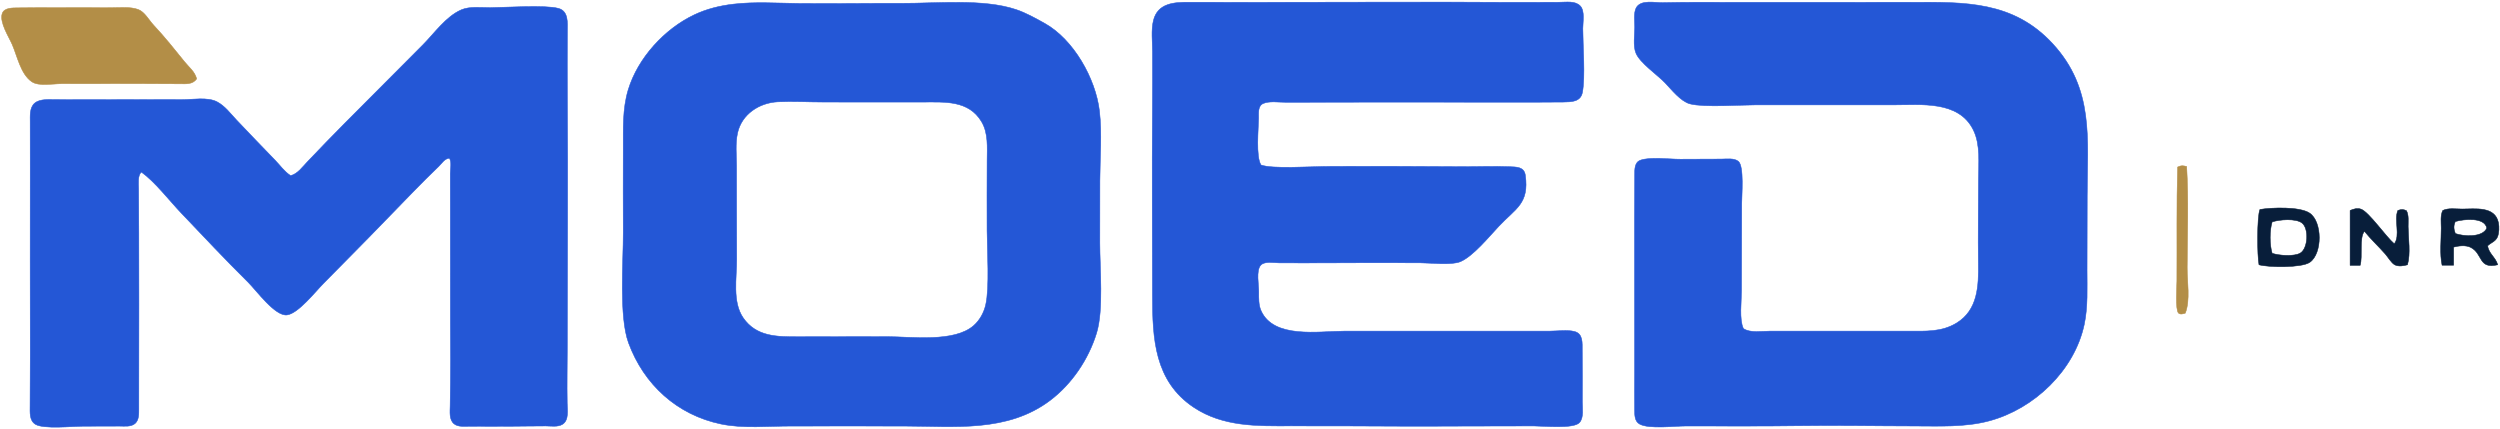
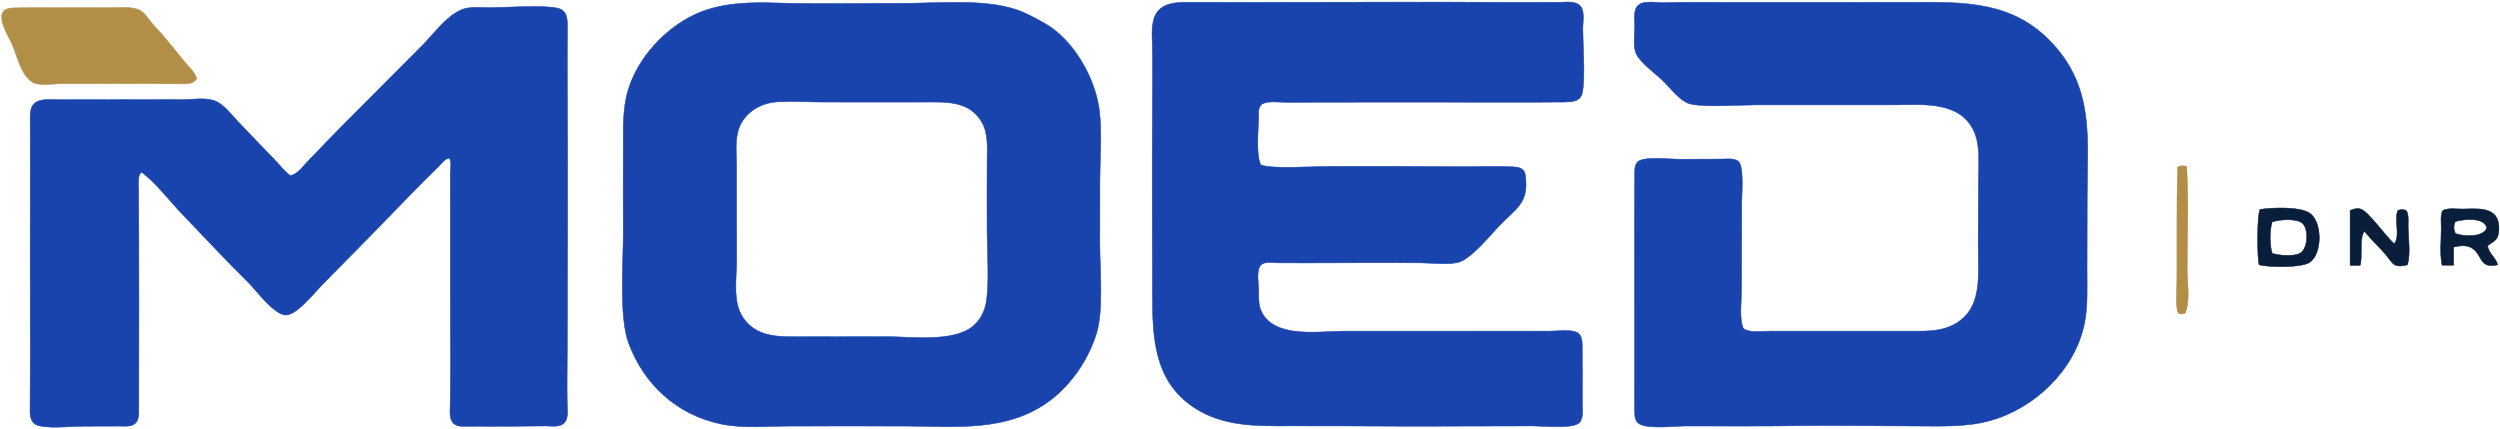
<svg xmlns="http://www.w3.org/2000/svg" viewBox="76 86 1224 210" width="1224" height="210">
  <path d="M0.17 0.17C474.72 0.17 949.28 0.17 1423.83 0.17C1423.83 124.09 1423.83 248.02 1423.83 371.95C949.28 371.95 474.72 371.95 0.17 371.95C0.17 248.02 0.17 124.09 0.17 0.17ZM693.39 166.77C690.79 162.76 692.13 149.07 692.21 143.86C692.25 141.37 691.74 137.83 694.52 136.65C697.59 135.35 702.07 136.1 705.36 136.07C713.33 136.02 721.3 136.09 729.28 136.05C757.63 135.92 785.98 136.09 814.33 136.04C823.41 136.02 832.5 136.09 841.58 135.96C845.45 135.9 849.85 135.84 850.75 131.26C852.24 123.68 850.97 108.37 850.95 100.01C850.94 96.87 852.07 91.39 849.69 88.91C847.19 86.31 842.81 87.09 839.58 87.09C830.72 87.1 821.86 87.2 813 87.14C776.9 86.88 740.79 87.12 704.69 87.12C689.19 87.12 673.68 87.17 658.18 87.1C650.82 87.06 642.79 87.52 640.7 96.08C639.55 100.78 640.26 106.47 640.27 111.3C640.28 121 640.32 130.71 640.24 140.41C639.99 170.58 640.23 200.75 640.25 230.91C640.27 251.63 641.17 272.59 660.45 285.43C674.8 294.99 691.48 294.57 708.01 294.52C725.95 294.47 743.9 294.59 761.84 294.66C783.54 294.73 805.25 294.5 826.96 294.54C831.47 294.55 846.54 296.1 849.35 292.86C851.51 290.38 850.7 285.77 850.71 282.74C850.76 274.32 850.75 265.9 850.66 257.49C850.63 254.01 851.15 249.42 846.9 248.31C843.3 247.38 838.64 248.11 834.93 248.11C826.96 248.12 818.98 248.11 811.01 248.11C785.32 248.14 759.62 248.1 733.93 248.13C721.71 248.15 699.42 252.03 693.35 237.97C692.18 235.26 692.26 231.81 692.28 228.92C692.31 225.62 690.87 218.41 693.27 215.83C695.19 213.78 699.52 214.68 702.03 214.69C709.56 214.72 717.1 214.76 724.63 214.71C740.13 214.59 755.64 214.63 771.14 214.67C776.23 214.68 786.68 215.99 791.11 214.06C797.34 211.34 805.06 201.84 809.79 196.81C818.09 187.97 824.77 185.74 822.8 171.77C822.21 167.6 818.37 167.75 815 167.61C807.25 167.29 799.49 167.64 791.74 167.6C769.38 167.48 746.99 167.33 724.63 167.49C717.84 167.54 698.77 168.81 693.39 166.77ZM929.57 246.86C927.46 242.45 928.64 233.31 928.64 228.25C928.63 214.07 928.74 199.9 928.74 185.72C928.74 181.73 929.98 167.38 927.11 165C925.03 163.27 921.18 163.89 918.66 163.88C912.01 163.86 905.37 163.93 898.72 163.96C893.5 163.98 883.78 162.71 879.1 164.46C876.15 165.57 876.36 169.19 876.34 171.77C876.27 178.64 876.26 185.5 876.26 192.37C876.25 217.84 876.25 243.31 876.3 268.79C876.31 274.76 876.2 280.75 876.31 286.73C876.35 289.26 876.29 292.33 878.84 293.67C883.52 296.14 895.82 294.58 901.38 294.57C919.76 294.55 938.15 294.72 956.53 294.44C975.34 294.14 994.2 294.56 1013.01 294.57C1025.35 294.57 1037.91 295.28 1049.95 292.06C1071.9 286.19 1091.66 267.38 1096.45 244.86C1098.29 236.21 1097.8 227.07 1097.81 218.28C1097.82 206.1 1097.85 193.92 1097.89 181.74C1097.98 153.87 1101.34 129.49 1081.02 107.43C1061.69 86.44 1037.95 87.03 1011.68 87.1C983.78 87.17 955.87 87.15 927.96 87.15C915.34 87.15 902.7 86.99 890.08 87.29C886.3 87.38 879.13 85.66 877.01 89.97C875.77 92.49 876.37 96.59 876.36 99.34C876.35 103.2 875.46 108.43 876.97 112.06C878.94 116.83 887.39 122.58 891.15 126.5C894.31 129.79 898.87 135.65 903.39 136.84C910.35 138.67 927.89 137.35 935.93 137.34C958.3 137.32 980.68 137.32 1003.05 137.35C1016.36 137.37 1035 135.07 1042.15 149.64C1045.72 156.9 1044.67 165.95 1044.67 173.76C1044.67 187.49 1044.4 201.24 1044.61 214.96C1044.79 225.93 1044.39 237.81 1033.92 244.17C1026.51 248.67 1018.73 248.1 1010.36 248.13C998.17 248.17 985.99 248.15 973.81 248.13C963.4 248.11 952.99 248.14 942.58 248.12C938.64 248.11 932.9 249.15 929.57 246.86ZM435.11 88.02C428.35 88.82 422 90.35 415.85 93.28C401.28 100.21 388.28 114.43 383.56 129.99C380.7 139.44 381.19 149.39 381.14 159.15C381.08 172.66 381.11 186.17 381.15 199.68C381.2 214.15 379 241.03 383.73 253.87C391.26 274.33 407.57 289.13 428.95 293.59C440.08 295.91 452.17 294.59 463.48 294.6C481.87 294.61 500.25 294.54 518.63 294.6C543.29 294.69 569.25 297.79 590.08 282.09C600.86 273.96 608.95 261.85 612.89 249.06C616.38 237.76 614.47 217.3 614.47 204.99C614.47 194.81 614.46 184.62 614.5 174.43C614.54 163.27 615.59 151.4 614.29 140.32C612.43 124.55 601.66 105.3 587.39 97.38C582.91 94.9 578.38 92.34 573.5 90.69C557.49 85.29 534.3 87.68 517.3 87.63C500.47 87.58 483.63 87.86 466.8 87.68C456.35 87.56 445.52 86.79 435.11 88.02ZM172.29 124.59C171.33 120.98 168.69 119.13 166.43 116.32C161.54 110.25 156.52 103.97 151.21 98.31C148.99 95.94 146.8 91.78 143.66 90.64C139.69 89.2 134.71 89.79 130.57 89.78C122.6 89.77 114.62 89.74 106.65 89.74C99.34 89.74 92.03 89.72 84.72 89.84C82.24 89.88 77.99 89.69 77.05 92.73C75.73 97.01 80.29 103.92 81.97 107.78C84.45 113.44 86.12 122.33 91.58 126.02C95.03 128.36 101.98 126.98 105.99 126.98C118.39 126.98 130.79 126.93 143.2 126.93C150.06 126.93 156.93 127.01 163.8 127.03C167.06 127.04 170.3 127.45 172.29 124.59ZM296.03 163.42C297.26 165.43 296.44 168.73 296.46 171.11C296.5 177.53 296.47 183.95 296.49 190.38C296.55 214.3 296.44 238.22 296.6 262.14C296.65 269.67 296.46 277.2 296.39 284.73C296.37 287.57 295.82 291.38 298.25 293.46C300.33 295.25 303.87 294.65 306.41 294.7C313.35 294.82 320.31 294.68 327.26 294.69C332.58 294.69 337.9 294.52 343.21 294.55C345.71 294.56 349.03 295.14 351.29 293.81C354.68 291.81 353.76 286.67 353.7 283.4C353.52 273.88 353.74 264.36 353.75 254.83C353.76 214.52 354.09 174.2 353.78 133.89C353.69 123.04 353.74 112.19 353.79 101.33C353.81 97.24 354.44 91.45 349.39 90.1C342.78 88.33 323.78 89.68 315.96 89.74C311.56 89.77 305.95 89.01 301.82 90.82C294.25 94.15 288.72 102.25 283.04 107.95C270.19 120.81 257.41 133.69 244.58 146.56C238.51 152.64 232.54 158.91 226.58 165.12C224.23 167.57 221.66 171.21 218.28 171.99C215.27 170.03 213.16 166.99 210.68 164.42C204.37 157.88 198.04 151.37 191.81 144.76C188.88 141.65 186.05 137.78 182.17 135.8C177.54 133.44 170.21 134.78 165.13 134.78C152.28 134.78 139.43 134.68 126.59 134.79C118.83 134.86 111.08 134.74 103.33 134.77C100.14 134.79 95.6 134.28 92.99 136.51C90.41 138.71 90.79 142.82 90.78 145.86C90.78 153.16 90.8 160.47 90.8 167.78C90.8 198.35 90.72 228.92 90.82 259.48C90.85 267.9 90.7 276.32 90.72 284.73C90.73 287.79 90.29 291.84 93.33 293.73C97.3 296.2 111.5 294.69 116.62 294.67C122.6 294.65 128.58 294.62 134.56 294.62C136.97 294.62 140.19 295.08 142.15 293.32C144.13 291.55 143.95 288.47 143.96 286.06C143.98 280.53 143.95 274.99 143.97 269.45C144.05 246.42 144 223.38 143.96 200.34C143.95 193.03 143.86 185.72 143.85 178.42C143.84 175.78 143.32 172.04 145.19 170.22C151.82 174.95 159 184.29 164.79 190.37C175.58 201.69 186.34 213.18 197.46 224.17C201.61 228.27 210.71 240.99 216.57 240.19C222.06 239.45 230.36 228.82 234.4 224.75C249.18 209.86 263.88 194.86 278.44 179.76C282.42 175.63 286.65 171.5 290.77 167.5C292.59 165.73 293.52 163.77 296.03 163.42ZM456.88 135.85C464.14 135.5 471.49 135.96 478.76 135.96C495.16 135.96 511.55 135.97 527.94 135.97C538.61 135.97 550.21 135.04 556.52 145.49C559.94 151.14 559.32 158.15 559.29 164.46C559.24 175.98 559.22 187.49 559.27 199.01C559.32 208.45 560.56 226.97 558.56 235.39C557.67 239.16 555.65 242.83 552.72 245.4C543.18 253.79 522.18 250.82 510 250.81C495.6 250.8 481.2 250.87 466.8 250.88C456.52 250.88 446.28 250.94 439.85 241.59C434.48 233.78 436.73 221.95 436.68 212.97C436.59 197.69 436.66 182.4 436.61 167.12C436.59 161.92 435.98 156.29 437.1 151.17C439.14 141.81 447.84 136.28 456.88 135.85ZM1146.58 167.51C1144.64 167.05 1144.02 166.93 1142.16 167.78C1141.61 186.3 1141.94 205.01 1141.81 223.6C1141.79 226.29 1141 237.69 1142.57 239.25C1143.46 240.13 1144.94 239.64 1145.91 239.33C1148.45 233.02 1146.8 223.76 1146.84 216.96C1146.93 200.54 1147.58 183.9 1146.58 167.51ZM1182.01 215.63C1186.7 216.95 1202.86 217.18 1206.86 214.43C1213.11 210.15 1213.06 194.51 1206.78 190.33C1201.92 187.09 1188.11 187.58 1182.46 188.56C1180.97 192.19 1181.12 211.41 1182.01 215.63ZM1248.24 205.37C1244.23 202 1235.87 189.84 1231.99 188.41C1230.13 187.73 1228.3 188.32 1226.62 189.05C1226.62 198 1226.62 206.95 1226.62 215.91C1228.26 215.91 1229.9 215.91 1231.54 215.91C1232.84 211.5 1230.98 202.34 1233.62 199.24C1236.77 203.12 1240.54 206.63 1243.86 210.39C1245.14 211.84 1246.8 214.77 1248.49 215.66C1250.33 216.62 1252.87 216.16 1254.7 215.63C1256.29 210.11 1255.1 202.78 1255.03 197.02C1255 194.38 1255.42 191.54 1254.22 189.17C1252.55 188.38 1251.7 188.43 1249.98 189.05C1248.01 193.78 1251.34 201.37 1248.24 205.37ZM1293.97 206.32C1295.56 204.83 1297.81 204.23 1298.74 202.05C1299.59 200.07 1299.67 197.12 1299.23 195.01C1297.53 186.81 1287.72 188.34 1281.47 188.34C1278.43 188.35 1274.74 187.7 1271.98 189.05C1270.73 191.61 1271.22 194.83 1271.22 197.69C1271.24 203.54 1270.42 210.12 1271.64 215.85C1273.52 215.85 1275.41 215.85 1277.29 215.85C1277.29 212.9 1277.29 209.94 1277.29 206.99C1279.78 206.32 1283.22 205.9 1285.65 207.12C1291.72 210.18 1289.3 217.92 1298.87 215.63C1297.94 212.08 1294.36 210.06 1293.97 206.32ZM1188.44 210C1187.17 205.84 1187.16 198.8 1188.44 194.66C1191.84 193.48 1200.19 192.77 1203.17 195.26C1206.47 198.02 1206.03 207.56 1202.28 209.88C1199.32 211.71 1191.57 211.13 1188.44 210ZM1293.54 197.69C1291.51 202.35 1282.32 201.82 1278.14 200.34C1277.32 198.23 1277.15 196.51 1278.14 194.46C1282.34 193.25 1292.47 192.21 1293.54 197.69Z" fill="#ffffff" fill-rule="evenodd" stroke="#ffffff" stroke-width="0.25" stroke-linejoin="round" />
-   <path d="M693.39 166.77C698.77 168.81 717.84 167.54 724.63 167.49C746.99 167.33 769.38 167.48 791.74 167.6C799.49 167.64 807.25 167.29 815 167.61C818.37 167.75 822.21 167.6 822.8 171.77C824.77 185.74 818.09 187.97 809.79 196.81C805.06 201.84 797.34 211.34 791.11 214.06C786.68 215.99 776.23 214.68 771.14 214.67C755.64 214.63 740.13 214.59 724.63 214.71C717.1 214.76 709.56 214.72 702.03 214.69C699.52 214.68 695.19 213.78 693.27 215.83C690.87 218.41 692.31 225.62 692.28 228.92C692.26 231.81 692.18 235.26 693.35 237.97C699.42 252.03 721.71 248.15 733.93 248.13C759.62 248.1 785.32 248.14 811.01 248.11C818.98 248.11 826.96 248.12 834.93 248.11C838.64 248.11 843.3 247.38 846.9 248.31C851.15 249.42 850.63 254.01 850.66 257.49C850.75 265.9 850.76 274.32 850.71 282.74C850.7 285.77 851.51 290.38 849.35 292.86C846.54 296.1 831.47 294.55 826.96 294.54C805.25 294.5 783.54 294.73 761.84 294.66C743.9 294.59 725.95 294.47 708.01 294.52C691.48 294.57 674.8 294.99 660.45 285.43C641.17 272.59 640.27 251.63 640.25 230.91C640.23 200.75 639.99 170.58 640.24 140.41C640.32 130.71 640.28 121 640.27 111.3C640.26 106.47 639.55 100.78 640.7 96.08C642.79 87.52 650.82 87.06 658.18 87.1C673.68 87.17 689.19 87.12 704.69 87.12C740.79 87.12 776.9 86.88 813 87.14C821.86 87.2 830.72 87.1 839.58 87.09C842.81 87.09 847.19 86.31 849.69 88.91C852.07 91.39 850.94 96.87 850.95 100.01C850.97 108.37 852.24 123.68 850.75 131.26C849.85 135.84 845.45 135.9 841.58 135.96C832.5 136.09 823.41 136.02 814.33 136.04C785.98 136.09 757.63 135.92 729.28 136.05C721.3 136.09 713.33 136.02 705.36 136.07C702.07 136.1 697.59 135.35 694.52 136.65C691.74 137.83 692.25 141.37 692.21 143.86C692.13 149.07 690.79 162.76 693.39 166.77ZM929.57 246.86C932.9 249.15 938.64 248.11 942.58 248.12C952.99 248.14 963.4 248.11 973.81 248.13C985.99 248.15 998.17 248.17 1010.36 248.13C1018.73 248.1 1026.51 248.67 1033.92 244.17C1044.39 237.81 1044.79 225.93 1044.61 214.96C1044.4 201.24 1044.67 187.49 1044.67 173.76C1044.67 165.95 1045.72 156.9 1042.15 149.64C1035 135.07 1016.36 137.37 1003.05 137.35C980.68 137.32 958.3 137.32 935.93 137.34C927.89 137.35 910.35 138.67 903.39 136.84C898.87 135.65 894.31 129.79 891.15 126.5C887.39 122.58 878.94 116.83 876.97 112.06C875.46 108.43 876.35 103.2 876.36 99.34C876.37 96.59 875.77 92.49 877.01 89.97C879.13 85.66 886.3 87.38 890.08 87.29C902.7 86.99 915.34 87.15 927.96 87.15C955.87 87.15 983.78 87.17 1011.68 87.1C1037.95 87.03 1061.69 86.44 1081.02 107.43C1101.34 129.49 1097.98 153.87 1097.89 181.74C1097.85 193.92 1097.82 206.1 1097.81 218.28C1097.8 227.07 1098.29 236.21 1096.45 244.86C1091.66 267.38 1071.9 286.19 1049.95 292.06C1037.91 295.28 1025.35 294.57 1013.01 294.57C994.2 294.56 975.34 294.14 956.53 294.44C938.15 294.72 919.76 294.55 901.38 294.57C895.82 294.58 883.52 296.14 878.84 293.67C876.29 292.33 876.35 289.26 876.31 286.73C876.2 280.75 876.31 274.76 876.3 268.79C876.25 243.31 876.25 217.84 876.26 192.37C876.26 185.5 876.27 178.64 876.34 171.77C876.36 169.19 876.15 165.57 879.1 164.46C883.78 162.71 893.5 163.98 898.72 163.96C905.37 163.93 912.01 163.86 918.66 163.88C921.18 163.89 925.03 163.27 927.11 165C929.98 167.38 928.74 181.73 928.74 185.72C928.74 199.9 928.63 214.07 928.64 228.25C928.64 233.31 927.46 242.45 929.57 246.86ZM435.11 88.02C445.52 86.79 456.35 87.56 466.8 87.68C483.63 87.86 500.47 87.58 517.3 87.63C534.3 87.68 557.49 85.29 573.5 90.69C578.38 92.34 582.91 94.9 587.39 97.38C601.66 105.3 612.43 124.55 614.29 140.32C615.59 151.4 614.54 163.27 614.5 174.43C614.46 184.62 614.47 194.81 614.47 204.99C614.47 217.3 616.38 237.76 612.89 249.06C608.95 261.85 600.86 273.96 590.08 282.09C569.25 297.79 543.29 294.69 518.63 294.6C500.25 294.54 481.87 294.61 463.48 294.6C452.17 294.59 440.08 295.91 428.95 293.59C407.57 289.13 391.26 274.33 383.73 253.87C379 241.03 381.2 214.15 381.15 199.68C381.11 186.17 381.08 172.66 381.14 159.15C381.19 149.39 380.7 139.44 383.56 129.99C388.28 114.43 401.28 100.21 415.85 93.28C422 90.35 428.35 88.82 435.11 88.02ZM296.03 163.42C293.52 163.77 292.59 165.73 290.77 167.5C286.65 171.5 282.42 175.63 278.44 179.76C263.88 194.86 249.18 209.86 234.4 224.75C230.36 228.82 222.06 239.45 216.57 240.19C210.71 240.99 201.61 228.27 197.46 224.17C186.34 213.18 175.58 201.69 164.79 190.37C159 184.29 151.82 174.95 145.19 170.22C143.32 172.04 143.84 175.78 143.85 178.42C143.86 185.72 143.95 193.03 143.96 200.34C144 223.38 144.05 246.42 143.97 269.45C143.95 274.99 143.98 280.53 143.96 286.06C143.95 288.47 144.13 291.55 142.15 293.32C140.19 295.08 136.97 294.62 134.56 294.62C128.58 294.62 122.6 294.65 116.62 294.67C111.5 294.69 97.3 296.2 93.33 293.73C90.29 291.84 90.73 287.79 90.72 284.73C90.7 276.32 90.85 267.9 90.82 259.48C90.72 228.92 90.8 198.35 90.8 167.78C90.8 160.47 90.78 153.16 90.78 145.86C90.79 142.82 90.41 138.71 92.99 136.51C95.6 134.28 100.14 134.79 103.33 134.77C111.08 134.74 118.83 134.86 126.59 134.79C139.43 134.68 152.28 134.78 165.13 134.78C170.21 134.78 177.54 133.44 182.17 135.8C186.05 137.78 188.88 141.65 191.81 144.76C198.04 151.37 204.37 157.88 210.68 164.42C213.16 166.99 215.27 170.03 218.28 171.99C221.66 171.21 224.23 167.57 226.58 165.12C232.54 158.91 238.51 152.64 244.58 146.56C257.41 133.69 270.19 120.81 283.04 107.95C288.72 102.25 294.25 94.15 301.82 90.82C305.95 89.01 311.56 89.77 315.96 89.74C323.78 89.68 342.78 88.33 349.39 90.1C354.44 91.45 353.81 97.24 353.79 101.33C353.74 112.19 353.69 123.04 353.78 133.89C354.09 174.2 353.76 214.52 353.75 254.83C353.74 264.36 353.52 273.88 353.7 283.4C353.76 286.67 354.68 291.81 351.29 293.81C349.03 295.14 345.71 294.56 343.21 294.55C337.9 294.52 332.58 294.69 327.26 294.69C320.31 294.68 313.35 294.82 306.41 294.7C303.87 294.65 300.33 295.25 298.25 293.46C295.82 291.38 296.37 287.57 296.39 284.73C296.46 277.2 296.65 269.67 296.6 262.14C296.44 238.22 296.55 214.3 296.49 190.38C296.47 183.95 296.5 177.53 296.46 171.11C296.44 168.73 297.26 165.43 296.03 163.42ZM456.88 135.85C447.84 136.28 439.14 141.81 437.1 151.17C435.98 156.29 436.59 161.92 436.61 167.12C436.66 182.4 436.59 197.69 436.68 212.97C436.73 221.95 434.48 233.78 439.85 241.59C446.28 250.94 456.52 250.88 466.8 250.88C481.2 250.87 495.6 250.8 510 250.81C522.18 250.82 543.18 253.79 552.72 245.4C555.65 242.83 557.67 239.16 558.56 235.39C560.56 226.97 559.32 208.45 559.27 199.01C559.22 187.49 559.24 175.98 559.29 164.46C559.32 158.15 559.94 151.14 556.52 145.49C550.21 135.04 538.61 135.97 527.94 135.97C511.55 135.97 495.16 135.96 478.76 135.96C471.49 135.96 464.14 135.5 456.88 135.85Z" fill="#2457d6" fill-rule="evenodd" stroke="#2457d6" stroke-width="0.25" stroke-linejoin="round" />
+   <path d="M693.39 166.77C698.77 168.81 717.84 167.54 724.63 167.49C746.99 167.33 769.38 167.48 791.74 167.6C799.49 167.64 807.25 167.29 815 167.61C818.37 167.75 822.21 167.6 822.8 171.77C824.77 185.74 818.09 187.97 809.79 196.81C805.06 201.84 797.34 211.34 791.11 214.06C786.68 215.99 776.23 214.68 771.14 214.67C755.64 214.63 740.13 214.59 724.63 214.71C717.1 214.76 709.56 214.72 702.03 214.69C699.52 214.68 695.19 213.78 693.27 215.83C690.87 218.41 692.31 225.62 692.28 228.92C692.26 231.81 692.18 235.26 693.35 237.97C699.42 252.03 721.71 248.15 733.93 248.13C759.62 248.1 785.32 248.14 811.01 248.11C818.98 248.11 826.96 248.12 834.93 248.11C838.64 248.11 843.3 247.38 846.9 248.31C851.15 249.42 850.63 254.01 850.66 257.49C850.75 265.9 850.76 274.32 850.71 282.74C850.7 285.77 851.51 290.38 849.35 292.86C846.54 296.1 831.47 294.55 826.96 294.54C805.25 294.5 783.54 294.73 761.84 294.66C743.9 294.59 725.95 294.47 708.01 294.52C691.48 294.57 674.8 294.99 660.45 285.43C641.17 272.59 640.27 251.63 640.25 230.91C640.23 200.75 639.99 170.58 640.24 140.41C640.32 130.71 640.28 121 640.27 111.3C640.26 106.47 639.55 100.78 640.7 96.08C642.79 87.52 650.82 87.06 658.18 87.1C673.68 87.17 689.19 87.12 704.69 87.12C740.79 87.12 776.9 86.88 813 87.14C821.86 87.2 830.72 87.1 839.58 87.09C842.81 87.09 847.19 86.31 849.69 88.91C852.07 91.39 850.94 96.87 850.95 100.01C850.97 108.37 852.24 123.68 850.75 131.26C849.85 135.84 845.45 135.9 841.58 135.96C832.5 136.09 823.41 136.02 814.33 136.04C785.98 136.09 757.63 135.92 729.28 136.05C721.3 136.09 713.33 136.02 705.36 136.07C702.07 136.1 697.59 135.35 694.52 136.65C691.74 137.83 692.25 141.37 692.21 143.86C692.13 149.07 690.79 162.76 693.39 166.77ZM929.57 246.86C932.9 249.15 938.64 248.11 942.58 248.12C952.99 248.14 963.4 248.11 973.81 248.13C985.99 248.15 998.17 248.17 1010.36 248.13C1018.73 248.1 1026.51 248.67 1033.92 244.17C1044.39 237.81 1044.79 225.93 1044.61 214.96C1044.4 201.24 1044.67 187.49 1044.67 173.76C1044.67 165.95 1045.72 156.9 1042.15 149.64C1035 135.07 1016.36 137.37 1003.05 137.35C980.68 137.32 958.3 137.32 935.93 137.34C927.89 137.35 910.35 138.67 903.39 136.84C898.87 135.65 894.31 129.79 891.15 126.5C887.39 122.58 878.94 116.83 876.97 112.06C875.46 108.43 876.35 103.2 876.36 99.34C876.37 96.59 875.77 92.49 877.01 89.97C879.13 85.66 886.3 87.38 890.08 87.29C902.7 86.99 915.34 87.15 927.96 87.15C955.87 87.15 983.78 87.17 1011.68 87.1C1037.95 87.03 1061.69 86.44 1081.02 107.43C1101.34 129.49 1097.98 153.87 1097.89 181.74C1097.85 193.92 1097.82 206.1 1097.81 218.28C1097.8 227.07 1098.29 236.21 1096.45 244.86C1091.66 267.38 1071.9 286.19 1049.95 292.06C1037.91 295.28 1025.35 294.57 1013.01 294.57C994.2 294.56 975.34 294.14 956.53 294.44C938.15 294.72 919.76 294.55 901.38 294.57C895.82 294.58 883.52 296.14 878.84 293.67C876.29 292.33 876.35 289.26 876.31 286.73C876.2 280.75 876.31 274.76 876.3 268.79C876.25 243.31 876.25 217.84 876.26 192.37C876.26 185.5 876.27 178.64 876.34 171.77C876.36 169.19 876.15 165.57 879.1 164.46C883.78 162.71 893.5 163.98 898.72 163.96C905.37 163.93 912.01 163.86 918.66 163.88C921.18 163.89 925.03 163.27 927.11 165C929.98 167.38 928.74 181.73 928.74 185.72C928.74 199.9 928.63 214.07 928.64 228.25C928.64 233.31 927.46 242.45 929.57 246.86ZM435.11 88.02C445.52 86.79 456.35 87.56 466.8 87.68C483.63 87.86 500.47 87.58 517.3 87.63C534.3 87.68 557.49 85.29 573.5 90.69C578.38 92.34 582.91 94.9 587.39 97.38C601.66 105.3 612.43 124.55 614.29 140.32C615.59 151.4 614.54 163.27 614.5 174.43C614.46 184.62 614.47 194.81 614.47 204.99C614.47 217.3 616.38 237.76 612.89 249.06C608.95 261.85 600.86 273.96 590.08 282.09C569.25 297.79 543.29 294.69 518.63 294.6C500.25 294.54 481.87 294.61 463.48 294.6C452.17 294.59 440.08 295.91 428.95 293.59C407.57 289.13 391.26 274.33 383.73 253.87C379 241.03 381.2 214.15 381.15 199.68C381.11 186.17 381.08 172.66 381.14 159.15C381.19 149.39 380.7 139.44 383.56 129.99C388.28 114.43 401.28 100.21 415.85 93.28C422 90.35 428.35 88.82 435.11 88.02ZM296.03 163.42C293.52 163.77 292.59 165.73 290.77 167.5C286.65 171.5 282.42 175.63 278.44 179.76C263.88 194.86 249.18 209.86 234.4 224.75C230.36 228.82 222.06 239.45 216.57 240.19C210.71 240.99 201.61 228.27 197.46 224.17C186.34 213.18 175.58 201.69 164.79 190.37C159 184.29 151.82 174.95 145.19 170.22C143.32 172.04 143.84 175.78 143.85 178.42C143.86 185.72 143.95 193.03 143.96 200.34C144 223.38 144.05 246.42 143.97 269.45C143.95 274.99 143.98 280.53 143.96 286.06C143.95 288.47 144.13 291.55 142.15 293.32C140.19 295.08 136.97 294.62 134.56 294.62C128.58 294.62 122.6 294.65 116.62 294.67C111.5 294.69 97.3 296.2 93.33 293.73C90.29 291.84 90.73 287.79 90.72 284.73C90.7 276.32 90.85 267.9 90.82 259.48C90.72 228.92 90.8 198.35 90.8 167.78C90.8 160.47 90.78 153.16 90.78 145.86C90.79 142.82 90.41 138.71 92.99 136.51C95.6 134.28 100.14 134.79 103.33 134.77C111.08 134.74 118.83 134.86 126.59 134.79C139.43 134.68 152.28 134.78 165.13 134.78C170.21 134.78 177.54 133.44 182.17 135.8C186.05 137.78 188.88 141.65 191.81 144.76C198.04 151.37 204.37 157.88 210.68 164.42C213.16 166.99 215.27 170.03 218.28 171.99C221.66 171.21 224.23 167.57 226.58 165.12C232.54 158.91 238.51 152.64 244.58 146.56C257.41 133.69 270.19 120.81 283.04 107.95C288.72 102.25 294.25 94.15 301.82 90.82C305.95 89.01 311.56 89.77 315.96 89.74C323.78 89.68 342.78 88.33 349.39 90.1C354.44 91.45 353.81 97.24 353.79 101.33C353.74 112.19 353.69 123.04 353.78 133.89C354.09 174.2 353.76 214.52 353.75 254.83C353.74 264.36 353.52 273.88 353.7 283.4C353.76 286.67 354.68 291.81 351.29 293.81C349.03 295.14 345.71 294.56 343.21 294.55C337.9 294.52 332.58 294.69 327.26 294.69C320.31 294.68 313.35 294.82 306.41 294.7C303.87 294.65 300.33 295.25 298.25 293.46C295.82 291.38 296.37 287.57 296.39 284.73C296.46 277.2 296.65 269.67 296.6 262.14C296.44 238.22 296.55 214.3 296.49 190.38C296.47 183.95 296.5 177.53 296.46 171.11C296.44 168.73 297.26 165.43 296.03 163.42ZM456.88 135.85C447.84 136.28 439.14 141.81 437.1 151.17C435.98 156.29 436.59 161.92 436.61 167.12C436.66 182.4 436.59 197.69 436.68 212.97C436.73 221.95 434.48 233.78 439.85 241.59C446.28 250.94 456.52 250.88 466.8 250.88C481.2 250.87 495.6 250.8 510 250.81C522.18 250.82 543.18 253.79 552.72 245.4C555.65 242.83 557.67 239.16 558.56 235.39C560.56 226.97 559.32 208.45 559.27 199.01C559.22 187.49 559.24 175.98 559.29 164.46C559.32 158.15 559.94 151.14 556.52 145.49C550.21 135.04 538.61 135.97 527.94 135.97C511.55 135.97 495.16 135.96 478.76 135.96C471.49 135.96 464.14 135.5 456.88 135.85Z" fill="#1944ad" fill-rule="evenodd" stroke="#1944ad" stroke-width="0.25" stroke-linejoin="round" />
  <path d="M1182.01 215.63C1181.12 211.41 1180.97 192.19 1182.46 188.56C1188.11 187.58 1201.92 187.09 1206.78 190.33C1213.06 194.51 1213.11 210.15 1206.86 214.43C1202.86 217.18 1186.7 216.95 1182.01 215.63ZM1248.24 205.37C1251.34 201.37 1248.01 193.78 1249.98 189.05C1251.7 188.43 1252.55 188.38 1254.22 189.17C1255.42 191.54 1255 194.38 1255.03 197.02C1255.1 202.78 1256.29 210.11 1254.7 215.63C1252.87 216.16 1250.33 216.62 1248.49 215.66C1246.8 214.77 1245.14 211.84 1243.86 210.39C1240.54 206.63 1236.77 203.12 1233.62 199.24C1230.98 202.34 1232.84 211.5 1231.54 215.91C1229.9 215.91 1228.26 215.91 1226.62 215.91C1226.62 206.95 1226.62 198 1226.62 189.05C1228.3 188.32 1230.13 187.73 1231.99 188.41C1235.87 189.84 1244.23 202 1248.24 205.37ZM1293.97 206.32C1294.36 210.06 1297.94 212.08 1298.87 215.63C1289.3 217.92 1291.72 210.18 1285.65 207.12C1283.22 205.9 1279.78 206.32 1277.29 206.99C1277.29 209.94 1277.29 212.9 1277.29 215.85C1275.41 215.85 1273.52 215.85 1271.64 215.85C1270.42 210.12 1271.24 203.54 1271.22 197.69C1271.22 194.83 1270.73 191.61 1271.98 189.05C1274.74 187.7 1278.43 188.35 1281.47 188.34C1287.72 188.34 1297.53 186.81 1299.23 195.01C1299.67 197.12 1299.59 200.07 1298.74 202.05C1297.81 204.23 1295.56 204.83 1293.97 206.32ZM1188.44 210C1191.57 211.13 1199.32 211.71 1202.28 209.88C1206.03 207.56 1206.47 198.02 1203.17 195.26C1200.19 192.77 1191.84 193.48 1188.44 194.66C1187.16 198.8 1187.17 205.84 1188.44 210ZM1293.54 197.69C1292.47 192.21 1282.34 193.25 1278.14 194.46C1277.15 196.51 1277.32 198.23 1278.14 200.34C1282.32 201.82 1291.51 202.35 1293.54 197.69Z" fill="#081e3a" fill-rule="evenodd" stroke="#081e3a" stroke-width="0.25" stroke-linejoin="round" />
  <path d="M172.29 124.59C170.3 127.45 167.06 127.04 163.8 127.03C156.93 127.01 150.06 126.93 143.2 126.93C130.79 126.93 118.39 126.98 105.99 126.98C101.98 126.98 95.03 128.36 91.58 126.02C86.12 122.33 84.45 113.44 81.97 107.78C80.29 103.92 75.73 97.01 77.05 92.73C77.99 89.69 82.24 89.88 84.72 89.84C92.03 89.72 99.34 89.74 106.65 89.74C114.62 89.74 122.6 89.77 130.57 89.78C134.71 89.79 139.69 89.2 143.66 90.64C146.8 91.78 148.99 95.94 151.21 98.31C156.52 103.97 161.54 110.25 166.43 116.32C168.69 119.13 171.33 120.98 172.29 124.59Z" fill="#b38e47" fill-rule="evenodd" stroke="#b38e47" stroke-width="0.25" stroke-linejoin="round" />
  <path d="M1146.58 167.51C1147.58 183.9 1146.93 200.54 1146.84 216.96C1146.8 223.76 1148.45 233.02 1145.91 239.33C1144.94 239.64 1143.46 240.13 1142.57 239.25C1141 237.69 1141.79 226.29 1141.81 223.6C1141.94 205.01 1141.61 186.3 1142.16 167.78C1144.02 166.93 1144.64 167.05 1146.58 167.51Z" fill="#b38e47" fill-rule="evenodd" stroke="#b38e47" stroke-width="0.25" stroke-linejoin="round" />
</svg>
